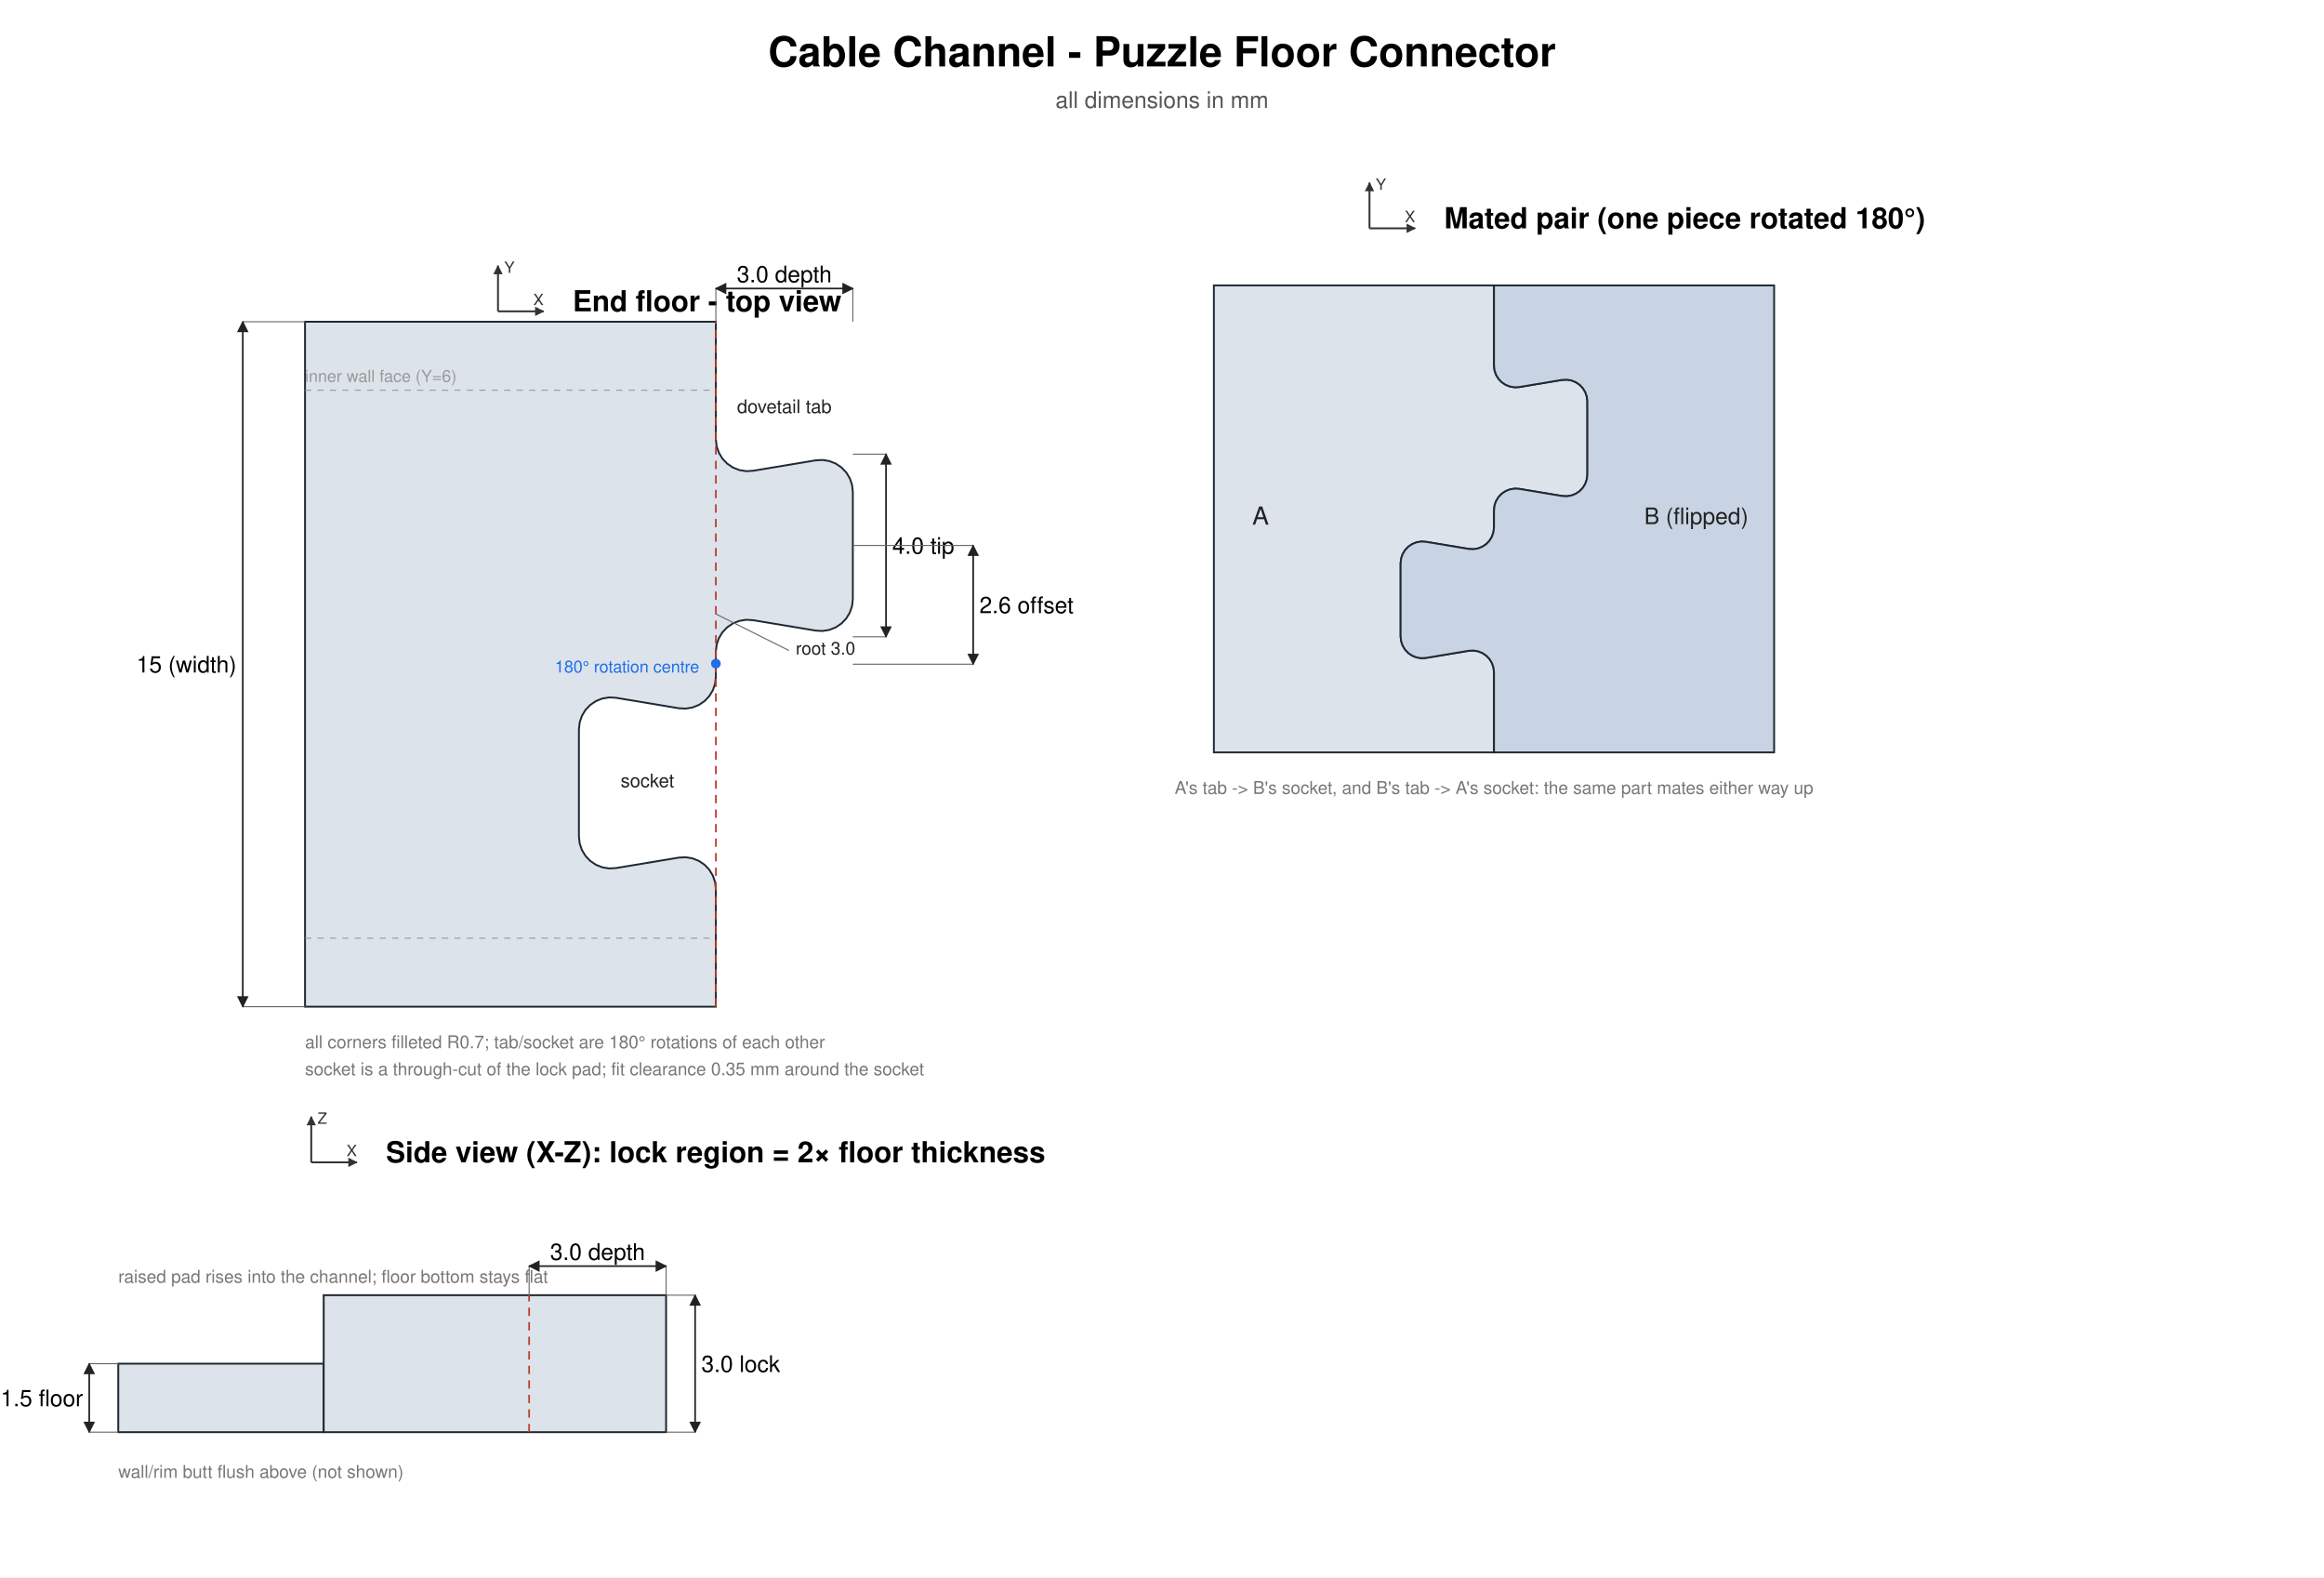
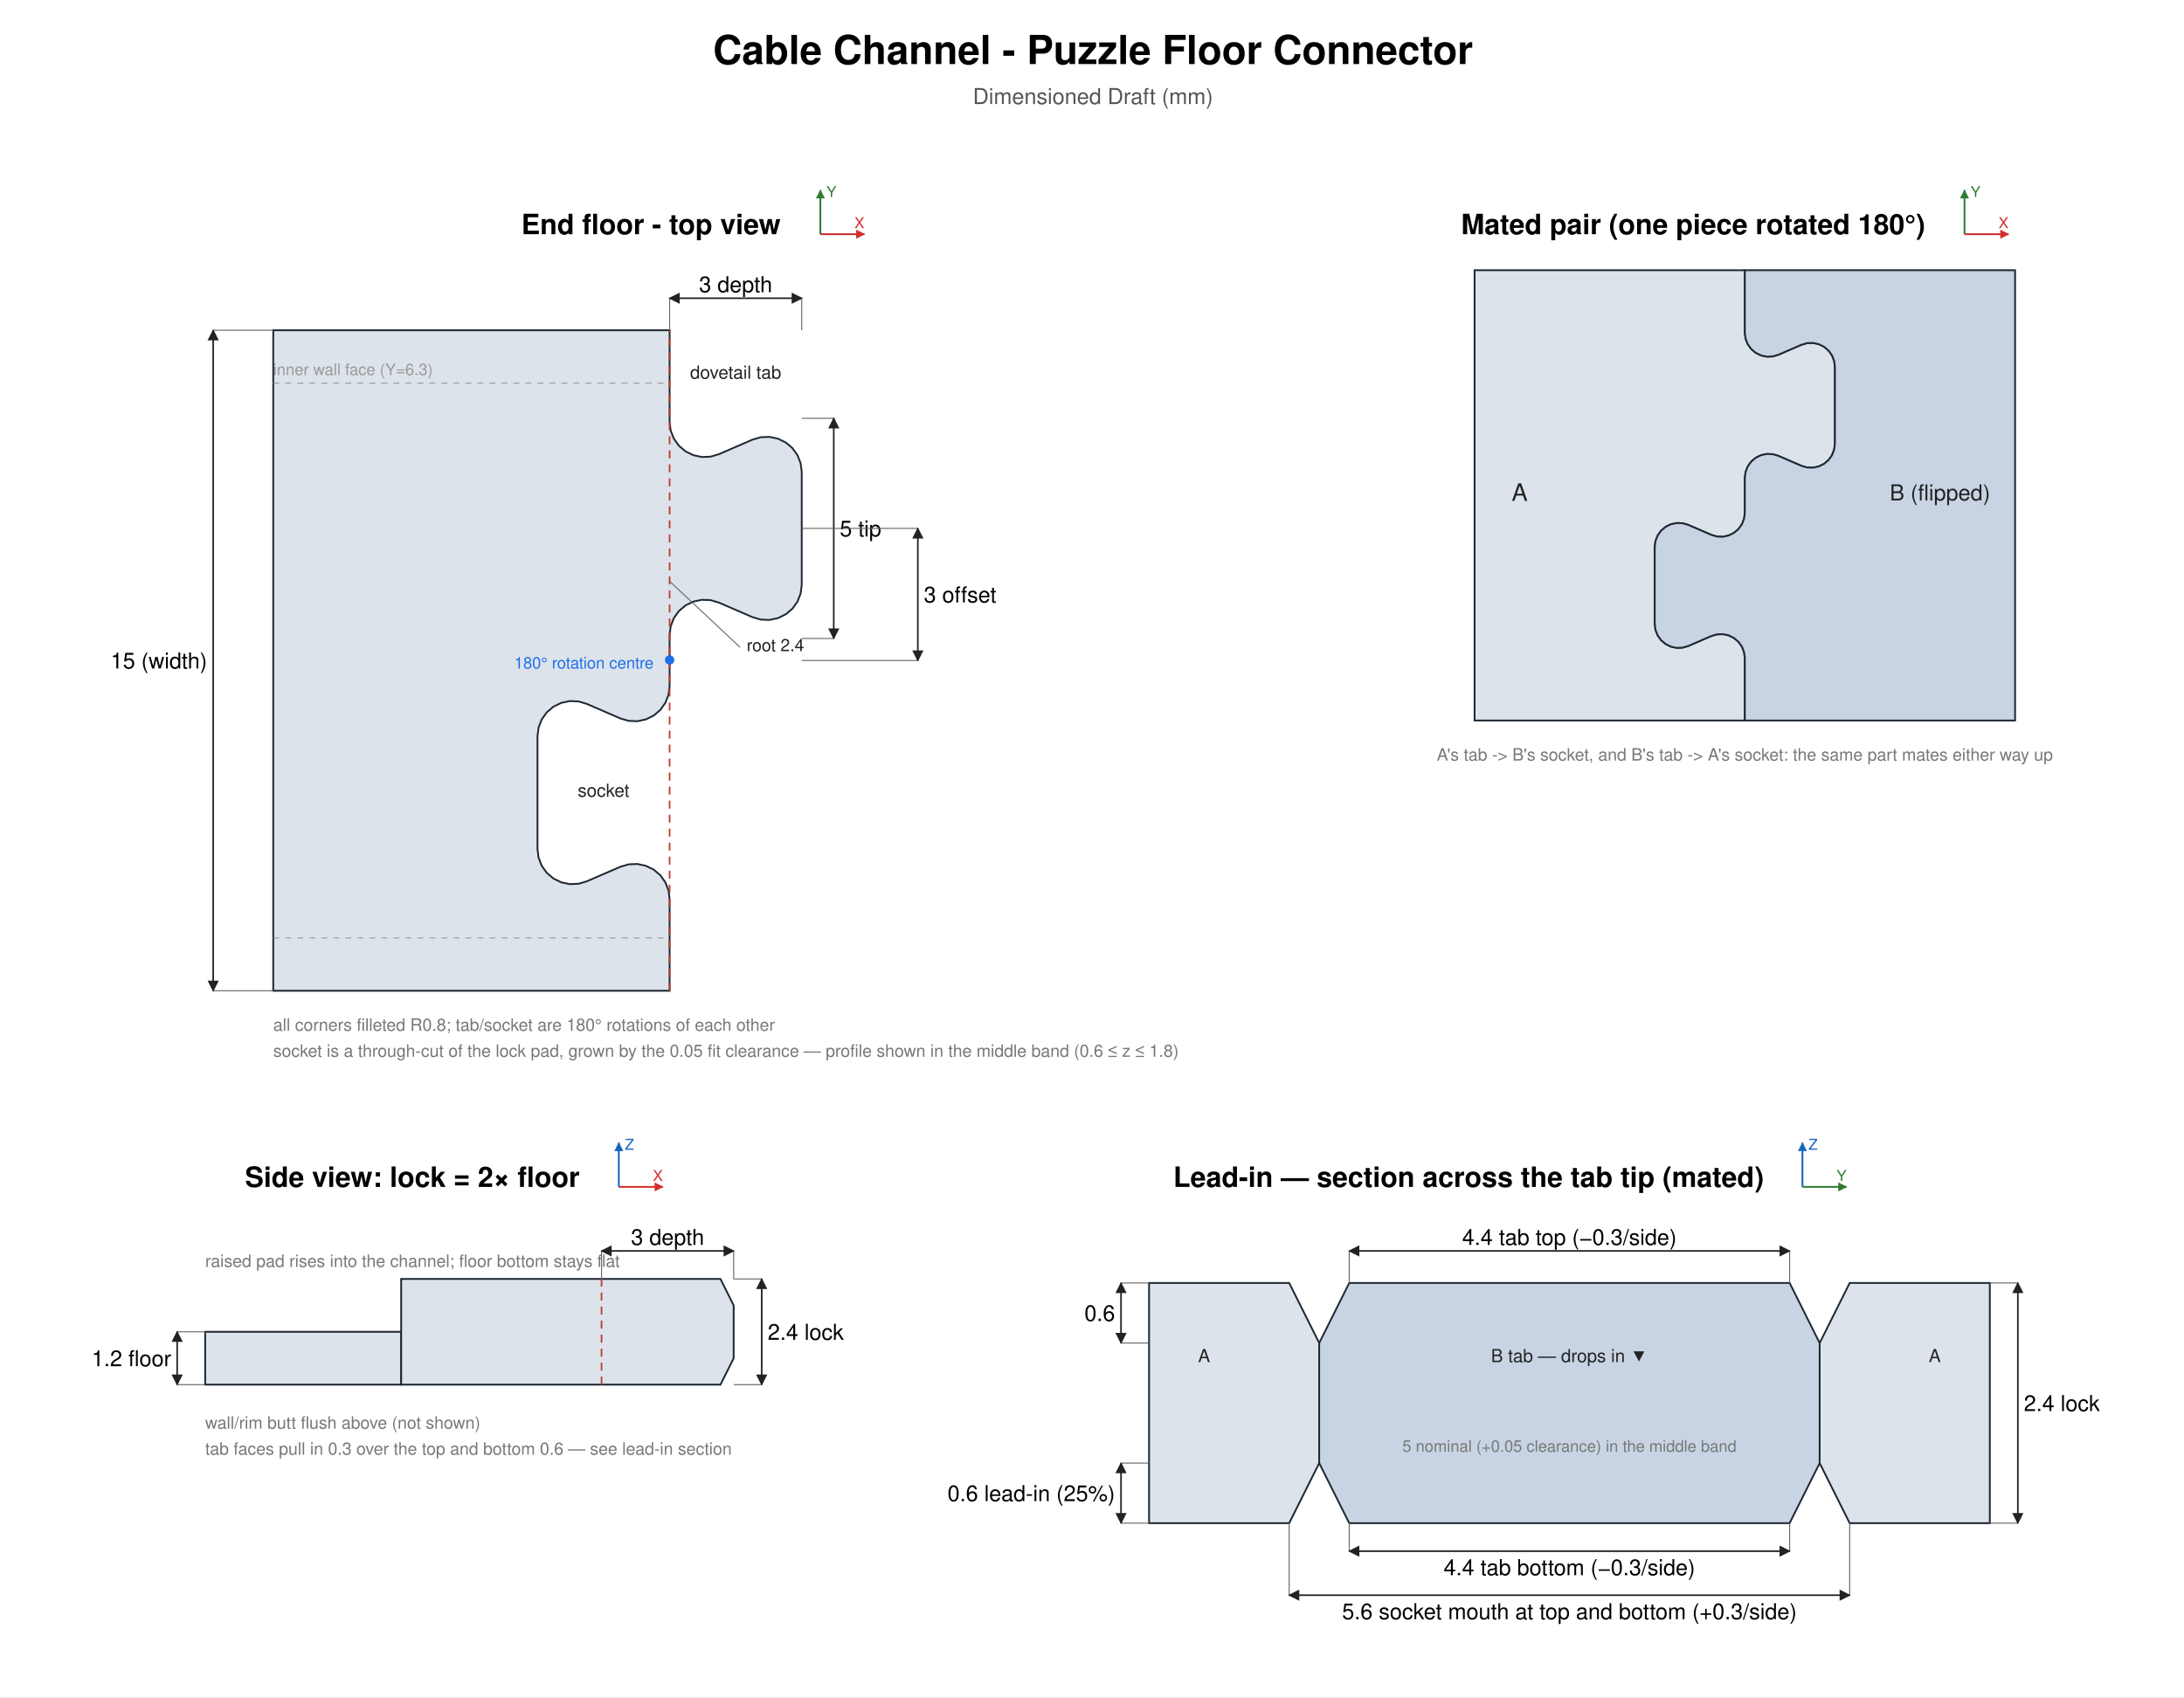
- <svg xmlns="http://www.w3.org/2000/svg" width="1120" height="760" font-family="Helvetica, Arial, sans-serif">
+ <svg xmlns="http://www.w3.org/2000/svg" width="1091" height="848" font-family="Helvetica, Arial, sans-serif">
  <defs>
    <marker id="arrL" viewBox="0 0 10 10" refX="1" refY="5" markerWidth="7" markerHeight="7" orient="auto">
      <path d="M 10 0 L 0 5 L 10 10 z" fill="#222" />
    </marker>
    <marker id="arrR" viewBox="0 0 10 10" refX="9" refY="5" markerWidth="7" markerHeight="7" orient="auto-start-reverse">
      <path d="M 0 0 L 10 5 L 0 10 z" fill="#222" />
    </marker>
    <marker id="axisArr" viewBox="0 0 12 12" refX="11" refY="6" markerWidth="5" markerHeight="5" orient="auto-start-reverse">
      <path d="M 0 0 L 12 6 L 0 12 Z" fill="#333" />
    </marker>
+     <marker id="axisArrX" viewBox="0 0 12 12" refX="11" refY="6" markerWidth="5" markerHeight="5" orient="auto-start-reverse">
+       <path d="M 0 0 L 12 6 L 0 12 Z" fill="#d32f2f" />
+     </marker>
+     <marker id="axisArrY" viewBox="0 0 12 12" refX="11" refY="6" markerWidth="5" markerHeight="5" orient="auto-start-reverse">
+       <path d="M 0 0 L 12 6 L 0 12 Z" fill="#2e7d32" />
+     </marker>
+     <marker id="axisArrZ" viewBox="0 0 12 12" refX="11" refY="6" markerWidth="5" markerHeight="5" orient="auto-start-reverse">
+       <path d="M 0 0 L 12 6 L 0 12 Z" fill="#1565c0" />
+     </marker>
  </defs>
-   <rect width="1120" height="760" fill="white" />
-   <text x="560" y="32" text-anchor="middle" font-size="20" font-weight="bold">Cable Channel - Puzzle Floor Connector</text>
-   <text x="560" y="52" text-anchor="middle" font-size="11" fill="#555">all dimensions in mm</text>
-   <line x1="240" y1="150" x2="262" y2="150" stroke="#333" stroke-width="0.9" marker-end="url(#axisArr)" />
-   <line x1="240" y1="150" x2="240" y2="128" stroke="#333" stroke-width="0.9" marker-end="url(#axisArr)" />
-   <text x="243" y="128" dominant-baseline="hanging" font-size="7.5" fill="#333" text-anchor="start">Y</text>
-   <text x="262" y="147" font-size="7.5" fill="#333" text-anchor="end">X</text>
-   <text x="276" y="150" text-anchor="start" font-size="14" font-weight="bold">End floor - top view</text>
-   <path d="M 147.00 485.00 L 345.00 485.00 L 345.00 428.38 L 344.64 425.06 L 343.57 421.90 L 341.85 419.05 L 339.55 416.63 L 336.79 414.76 L 333.69 413.53 L 330.40 413.00 L 327.07 413.19 L 296.93 418.21 L 293.60 418.40 L 290.31 417.87 L 287.21 416.64 L 284.45 414.77 L 282.15 412.35 L 280.43 409.50 L 279.36 406.34 L 279.00 403.02 L 279.00 351.38 L 279.36 348.06 L 280.43 344.90 L 282.15 342.05 L 284.45 339.63 L 287.21 337.76 L 290.31 336.53 L 293.60 336.00 L 296.93 336.19 L 327.07 341.21 L 330.40 341.40 L 333.69 340.87 L 336.79 339.64 L 339.55 337.77 L 341.85 335.35 L 343.57 332.50 L 344.64 329.34 L 345.00 326.02 L 345.00 313.98 L 345.36 310.66 L 346.43 307.50 L 348.15 304.65 L 350.45 302.23 L 353.21 300.36 L 356.31 299.13 L 359.60 298.60 L 362.93 298.79 L 393.07 303.81 L 396.40 304.00 L 399.69 303.47 L 402.79 302.24 L 405.55 300.37 L 407.85 297.95 L 409.57 295.10 L 410.64 291.94 L 411.00 288.62 L 411.00 236.98 L 410.64 233.66 L 409.57 230.50 L 407.85 227.65 L 405.55 225.23 L 402.79 223.36 L 399.69 222.13 L 396.40 221.60 L 393.07 221.79 L 362.93 226.81 L 359.60 227.00 L 356.31 226.47 L 353.21 225.24 L 350.45 223.37 L 348.15 220.95 L 346.43 218.10 L 345.36 214.94 L 345.00 211.62 L 345.00 155.00 L 147.00 155.00 Z" fill="#dde3ea" stroke="#1f2933" stroke-width="0.9" />
-   <line x1="147.00" y1="188.00" x2="345.00" y2="188.00" stroke="#999" stroke-width="0.5" stroke-dasharray="3,3" />
-   <line x1="147.00" y1="452.00" x2="345.00" y2="452.00" stroke="#999" stroke-width="0.5" stroke-dasharray="3,3" />
-   <text x="147.00" y="184.00" text-anchor="start" font-size="8" fill="#999">inner wall face (Y=6)</text>
-   <line x1="345.00" y1="485.00" x2="345.00" y2="155.00" stroke="#c0392b" stroke-width="0.8" stroke-dasharray="4,3" />
-   <text x="345.00" y="320.00" text-anchor="middle" dominant-baseline="central" font-size="9" fill="#1f6feb">●</text>
-   <text x="337.00" y="324.00" text-anchor="end" font-size="8" fill="#1f6feb">180° rotation centre</text>
-   <text x="378.00" y="199.00" text-anchor="middle" font-size="9" fill="#222">dovetail tab</text>
-   <text x="312.00" y="377.20" text-anchor="middle" dominant-baseline="central" font-size="9" fill="#222">socket</text>
-   <line x1="147.00" y1="485.00" x2="117.00" y2="485.00" stroke="#666" stroke-width="0.5" />
-   <line x1="147.00" y1="155.00" x2="117.00" y2="155.00" stroke="#666" stroke-width="0.5" />
-   <line x1="117.00" y1="485.00" x2="117.00" y2="155.00" stroke="#222" stroke-width="0.8" marker-start="url(#arrL)" marker-end="url(#arrR)" />
-   <text x="114.00" y="324.00" text-anchor="end" font-size="11">15  (width)</text>
-   <line x1="345.00" y1="155.00" x2="345.00" y2="139.00" stroke="#666" stroke-width="0.5" />
-   <line x1="411.00" y1="155.00" x2="411.00" y2="139.00" stroke="#666" stroke-width="0.5" />
-   <line x1="345.00" y1="139.00" x2="411.00" y2="139.00" stroke="#222" stroke-width="0.8" marker-start="url(#arrL)" marker-end="url(#arrR)" />
-   <text x="378.00" y="136.00" text-anchor="middle" font-size="11">3.0  depth</text>
-   <line x1="411.00" y1="306.80" x2="427.00" y2="306.80" stroke="#666" stroke-width="0.5" />
-   <line x1="411.00" y1="218.80" x2="427.00" y2="218.80" stroke="#666" stroke-width="0.5" />
-   <line x1="427.00" y1="306.80" x2="427.00" y2="218.80" stroke="#222" stroke-width="0.8" marker-start="url(#arrL)" marker-end="url(#arrR)" />
-   <text x="430.00" y="266.80" text-anchor="start" font-size="11">4.0 tip</text>
-   <line x1="411.00" y1="320.00" x2="469.00" y2="320.00" stroke="#666" stroke-width="0.5" />
-   <line x1="411.00" y1="262.80" x2="469.00" y2="262.80" stroke="#666" stroke-width="0.5" />
-   <line x1="469.00" y1="320.00" x2="469.00" y2="262.80" stroke="#222" stroke-width="0.8" marker-start="url(#arrL)" marker-end="url(#arrR)" />
-   <text x="472.00" y="295.40" text-anchor="start" font-size="11">2.6 offset</text>
-   <line x1="345.00" y1="295.80" x2="380.20" y2="313.40" stroke="#666" stroke-width="0.5" />
-   <text x="383.50" y="313.40" text-anchor="start" dominant-baseline="central" font-size="8.5" fill="#222">root 3.0</text>
-   <text x="147.00" y="505.00" text-anchor="start" font-size="8.5" fill="#777">all corners filleted R0.7; tab/socket are 180° rotations of each other</text>
-   <text x="147.00" y="518.00" text-anchor="start" font-size="8.5" fill="#777">socket is a through-cut of the lock pad; fit clearance 0.35 mm around the socket</text>
-   <line x1="660" y1="110" x2="682" y2="110" stroke="#333" stroke-width="0.9" marker-end="url(#axisArr)" />
-   <line x1="660" y1="110" x2="660" y2="88" stroke="#333" stroke-width="0.9" marker-end="url(#axisArr)" />
-   <text x="663" y="88" dominant-baseline="hanging" font-size="7.5" fill="#333" text-anchor="start">Y</text>
-   <text x="682" y="107" font-size="7.5" fill="#333" text-anchor="end">X</text>
-   <text x="696" y="110" text-anchor="start" font-size="14" font-weight="bold">Mated pair (one piece rotated 180°)</text>
-   <path d="M 585.00 362.50 L 720.00 362.50 L 720.00 323.89 L 719.75 321.63 L 719.03 319.48 L 717.85 317.53 L 716.29 315.88 L 714.40 314.61 L 712.29 313.77 L 710.04 313.41 L 707.77 313.54 L 687.23 316.96 L 684.96 317.09 L 682.71 316.73 L 680.60 315.89 L 678.71 314.62 L 677.15 312.97 L 675.97 311.02 L 675.25 308.87 L 675.00 306.61 L 675.00 271.39 L 675.25 269.13 L 675.97 266.98 L 677.15 265.03 L 678.71 263.38 L 680.60 262.11 L 682.71 261.27 L 684.96 260.91 L 687.23 261.04 L 707.77 264.46 L 710.04 264.59 L 712.29 264.23 L 714.40 263.39 L 716.29 262.12 L 717.85 260.47 L 719.03 258.52 L 719.75 256.37 L 720.00 254.11 L 720.00 245.89 L 720.25 243.63 L 720.97 241.48 L 722.15 239.53 L 723.71 237.88 L 725.60 236.61 L 727.71 235.77 L 729.96 235.41 L 732.23 235.54 L 752.77 238.96 L 755.04 239.09 L 757.29 238.73 L 759.40 237.89 L 761.29 236.62 L 762.85 234.97 L 764.03 233.02 L 764.75 230.87 L 765.00 228.61 L 765.00 193.39 L 764.75 191.13 L 764.03 188.98 L 762.85 187.03 L 761.29 185.38 L 759.40 184.11 L 757.29 183.27 L 755.04 182.91 L 752.77 183.04 L 732.23 186.46 L 729.96 186.59 L 727.71 186.23 L 725.60 185.39 L 723.71 184.12 L 722.15 182.47 L 720.97 180.52 L 720.25 178.37 L 720.00 176.11 L 720.00 137.50 L 585.00 137.50 Z" fill="#dde3ea" stroke="#1f2933" stroke-width="0.9" />
-   <path d="M 720.00 362.50 L 720.00 323.89 L 719.75 321.63 L 719.03 319.48 L 717.85 317.53 L 716.29 315.88 L 714.40 314.61 L 712.29 313.77 L 710.04 313.41 L 707.77 313.54 L 687.23 316.96 L 684.96 317.09 L 682.71 316.73 L 680.60 315.89 L 678.71 314.62 L 677.15 312.97 L 675.97 311.02 L 675.25 308.87 L 675.00 306.61 L 675.00 271.39 L 675.25 269.13 L 675.97 266.98 L 677.15 265.03 L 678.71 263.38 L 680.60 262.11 L 682.71 261.27 L 684.96 260.91 L 687.23 261.04 L 707.77 264.46 L 710.04 264.59 L 712.29 264.23 L 714.40 263.39 L 716.29 262.12 L 717.85 260.47 L 719.03 258.52 L 719.75 256.37 L 720.00 254.11 L 720.00 245.89 L 720.25 243.63 L 720.97 241.48 L 722.15 239.53 L 723.71 237.88 L 725.60 236.61 L 727.71 235.77 L 729.96 235.41 L 732.23 235.54 L 752.77 238.96 L 755.04 239.09 L 757.29 238.73 L 759.40 237.89 L 761.29 236.62 L 762.85 234.97 L 764.03 233.02 L 764.75 230.87 L 765.00 228.61 L 765.00 193.39 L 764.75 191.13 L 764.03 188.98 L 762.85 187.03 L 761.29 185.38 L 759.40 184.11 L 757.29 183.27 L 755.04 182.91 L 752.77 183.04 L 732.23 186.46 L 729.96 186.59 L 727.71 186.23 L 725.60 185.39 L 723.71 184.12 L 722.15 182.47 L 720.97 180.52 L 720.25 178.37 L 720.00 176.11 L 720.00 137.50 L 855.00 137.50 L 855.00 362.50 Z" fill="#c8d4e3" stroke="#1f2933" stroke-width="0.9" />
-   <text x="607.50" y="250.00" text-anchor="middle" dominant-baseline="central" font-size="12" fill="#222">A</text>
-   <text x="817.50" y="250.00" text-anchor="middle" dominant-baseline="central" font-size="11" fill="#222">B (flipped)</text>
-   <text x="720.00" y="382.50" text-anchor="middle" font-size="8.5" fill="#777">A's tab -&gt; B's socket, and B's tab -&gt; A's socket: the same part mates either way up</text>
-   <line x1="150" y1="560" x2="172" y2="560" stroke="#333" stroke-width="0.9" marker-end="url(#axisArr)" />
-   <line x1="150" y1="560" x2="150" y2="538" stroke="#333" stroke-width="0.9" marker-end="url(#axisArr)" />
-   <text x="153" y="538" dominant-baseline="hanging" font-size="7.5" fill="#333" text-anchor="start">Z</text>
-   <text x="172" y="557" font-size="7.5" fill="#333" text-anchor="end">X</text>
-   <text x="186" y="560" text-anchor="start" font-size="14" font-weight="bold">Side view (X-Z): lock region = 2× floor thickness</text>
-   <rect x="57.00" y="657.00" width="99.00" height="33.00" fill="#dde3ea" stroke="#1f2933" stroke-width="0.9" />
-   <rect x="156.00" y="624.00" width="165.00" height="66.00" fill="#dde3ea" stroke="#1f2933" stroke-width="0.9" />
-   <line x1="255.00" y1="690.00" x2="255.00" y2="624.00" stroke="#c0392b" stroke-width="0.8" stroke-dasharray="4,3" />
-   <text x="57.00" y="618.00" text-anchor="start" font-size="8.5" fill="#777">raised pad rises into the channel; floor bottom stays flat</text>
-   <text x="57.00" y="712.00" text-anchor="start" font-size="8.5" fill="#777">wall/rim butt flush above (not shown)</text>
-   <line x1="57.00" y1="690.00" x2="43.00" y2="690.00" stroke="#666" stroke-width="0.5" />
-   <line x1="57.00" y1="657.00" x2="43.00" y2="657.00" stroke="#666" stroke-width="0.5" />
-   <line x1="43.00" y1="690.00" x2="43.00" y2="657.00" stroke="#222" stroke-width="0.8" marker-start="url(#arrL)" marker-end="url(#arrR)" />
-   <text x="40.00" y="677.50" text-anchor="end" font-size="11">1.5 floor</text>
-   <line x1="321.00" y1="690.00" x2="335.00" y2="690.00" stroke="#666" stroke-width="0.5" />
-   <line x1="321.00" y1="624.00" x2="335.00" y2="624.00" stroke="#666" stroke-width="0.5" />
-   <line x1="335.00" y1="690.00" x2="335.00" y2="624.00" stroke="#222" stroke-width="0.8" marker-start="url(#arrL)" marker-end="url(#arrR)" />
-   <text x="338.00" y="661.00" text-anchor="start" font-size="11">3.0 lock</text>
-   <line x1="255.00" y1="624.00" x2="255.00" y2="610.00" stroke="#666" stroke-width="0.5" />
-   <line x1="321.00" y1="624.00" x2="321.00" y2="610.00" stroke="#666" stroke-width="0.5" />
-   <line x1="255.00" y1="610.00" x2="321.00" y2="610.00" stroke="#222" stroke-width="0.8" marker-start="url(#arrL)" marker-end="url(#arrR)" />
-   <text x="288.00" y="607.00" text-anchor="middle" font-size="11">3.0 depth</text>
+   <rect width="1091" height="848" fill="white" />
+   <text x="546" y="32" text-anchor="middle" font-size="20" font-weight="bold">Cable Channel - Puzzle Floor Connector</text>
+   <text x="546" y="52" text-anchor="middle" font-size="11" fill="#555">Dimensioned Draft (mm)</text>
+   <g transform="translate(-10.50, -4.00)">
+     <text x="270.94" y="121.00" text-anchor="start" font-size="14" font-weight="bold">End floor - top view</text>
+     <line x1="420.31" y1="121.0" x2="442.31" y2="121.0" stroke="#d32f2f" stroke-width="0.9" marker-end="url(#axisArrX)" />
+     <line x1="420.31" y1="121.0" x2="420.31" y2="99.0" stroke="#2e7d32" stroke-width="0.9" marker-end="url(#axisArrY)" />
+     <text x="423.31" y="99.0" dominant-baseline="hanging" font-size="7.5" fill="#2e7d32" text-anchor="start">Y</text>
+     <text x="442.31" y="118.0" font-size="7.5" fill="#d32f2f" text-anchor="end">X</text>
+     <path d="M 147.00 499.00 L 345.00 499.00 L 345.00 453.21 L 344.46 448.90 L 342.89 444.85 L 340.37 441.31 L 337.06 438.50 L 333.16 436.58 L 328.91 435.67 L 324.57 435.84 L 320.40 437.06 L 303.60 444.34 L 299.43 445.56 L 295.09 445.73 L 290.84 444.82 L 286.94 442.90 L 283.63 440.09 L 281.11 436.55 L 279.54 432.50 L 279.00 428.19 L 279.00 371.81 L 279.54 367.50 L 281.11 363.45 L 283.63 359.91 L 286.94 357.10 L 290.84 355.18 L 295.09 354.27 L 299.43 354.44 L 303.60 355.66 L 320.40 362.94 L 324.57 364.16 L 328.91 364.33 L 333.16 363.42 L 337.06 361.50 L 340.37 358.69 L 342.89 355.15 L 344.46 351.10 L 345.00 346.79 L 345.00 321.21 L 345.54 316.90 L 347.11 312.85 L 349.63 309.31 L 352.94 306.50 L 356.84 304.58 L 361.09 303.67 L 365.43 303.84 L 369.60 305.06 L 386.40 312.34 L 390.57 313.56 L 394.91 313.73 L 399.16 312.82 L 403.06 310.90 L 406.37 308.09 L 408.89 304.55 L 410.46 300.50 L 411.00 296.19 L 411.00 239.81 L 410.46 235.50 L 408.89 231.45 L 406.37 227.91 L 403.06 225.10 L 399.16 223.18 L 394.91 222.27 L 390.57 222.44 L 386.40 223.66 L 369.60 230.94 L 365.43 232.16 L 361.09 232.33 L 356.84 231.42 L 352.94 229.50 L 349.63 226.69 L 347.11 223.15 L 345.54 219.10 L 345.00 214.79 L 345.00 169.00 L 147.00 169.00 Z" fill="#dde3ea" stroke="#1f2933" stroke-width="0.9" />
+     <line x1="147.00" y1="195.40" x2="345.00" y2="195.40" stroke="#999" stroke-width="0.5" stroke-dasharray="3,3" />
+     <line x1="147.00" y1="472.60" x2="345.00" y2="472.60" stroke="#999" stroke-width="0.5" stroke-dasharray="3,3" />
+     <text x="147.00" y="191.40" text-anchor="start" font-size="8" fill="#999">inner wall face (Y=6.3)</text>
+     <line x1="345.00" y1="499.00" x2="345.00" y2="169.00" stroke="#c0392b" stroke-width="0.8" stroke-dasharray="4,3" />
+     <text x="345.00" y="334.00" text-anchor="middle" dominant-baseline="central" font-size="9" fill="#1f6feb">●</text>
+     <text x="337.00" y="338.00" text-anchor="end" font-size="8" fill="#1f6feb">180° rotation centre</text>
+     <text x="378.00" y="193.20" text-anchor="middle" font-size="9" fill="#222">dovetail tab</text>
+     <text x="312.00" y="400.00" text-anchor="middle" dominant-baseline="central" font-size="9" fill="#222">socket</text>
+     <line x1="147.00" y1="499.00" x2="117.00" y2="499.00" stroke="#666" stroke-width="0.5" />
+     <line x1="147.00" y1="169.00" x2="117.00" y2="169.00" stroke="#666" stroke-width="0.5" />
+     <line x1="117.00" y1="499.00" x2="117.00" y2="169.00" stroke="#222" stroke-width="0.8" marker-start="url(#arrL)" marker-end="url(#arrR)" />
+     <text x="114.00" y="338.00" text-anchor="end" font-size="11">15  (width)</text>
+     <line x1="345.00" y1="169.00" x2="345.00" y2="153.00" stroke="#666" stroke-width="0.5" />
+     <line x1="411.00" y1="169.00" x2="411.00" y2="153.00" stroke="#666" stroke-width="0.5" />
+     <line x1="345.00" y1="153.00" x2="411.00" y2="153.00" stroke="#222" stroke-width="0.8" marker-start="url(#arrL)" marker-end="url(#arrR)" />
+     <text x="378.00" y="150.00" text-anchor="middle" font-size="11">3  depth</text>
+     <line x1="411.00" y1="323.00" x2="427.00" y2="323.00" stroke="#666" stroke-width="0.5" />
+     <line x1="411.00" y1="213.00" x2="427.00" y2="213.00" stroke="#666" stroke-width="0.5" />
+     <line x1="427.00" y1="323.00" x2="427.00" y2="213.00" stroke="#222" stroke-width="0.8" marker-start="url(#arrL)" marker-end="url(#arrR)" />
+     <text x="430.00" y="272.00" text-anchor="start" font-size="11">5 tip</text>
+     <line x1="411.00" y1="334.00" x2="469.00" y2="334.00" stroke="#666" stroke-width="0.5" />
+     <line x1="411.00" y1="268.00" x2="469.00" y2="268.00" stroke="#666" stroke-width="0.5" />
+     <line x1="469.00" y1="334.00" x2="469.00" y2="268.00" stroke="#222" stroke-width="0.8" marker-start="url(#arrL)" marker-end="url(#arrR)" />
+     <text x="472.00" y="305.00" text-anchor="start" font-size="11">3 offset</text>
+     <line x1="345.00" y1="294.40" x2="380.20" y2="327.40" stroke="#666" stroke-width="0.5" />
+     <text x="383.50" y="327.40" text-anchor="start" dominant-baseline="central" font-size="8.5" fill="#222">root 2.4</text>
+     <text x="147.00" y="519.00" text-anchor="start" font-size="8.5" fill="#777">all corners filleted R0.8; tab/socket are 180° rotations of each other</text>
+     <text x="147.00" y="532.00" text-anchor="start" font-size="8.5" fill="#777">socket is a through-cut of the lock pad, grown by the 0.05 fit clearance — profile shown in the middle band (0.6 ≤ z ≤ 1.8)</text>
+   </g>
+   <g transform="translate(151.62, -4.50)">
+     <text x="578.27" y="121.50" text-anchor="start" font-size="14" font-weight="bold">Mated pair (one piece rotated 180°)</text>
+     <line x1="829.73" y1="121.5" x2="851.73" y2="121.5" stroke="#d32f2f" stroke-width="0.9" marker-end="url(#axisArrX)" />
+     <line x1="829.73" y1="121.5" x2="829.73" y2="99.5" stroke="#2e7d32" stroke-width="0.9" marker-end="url(#axisArrY)" />
+     <text x="832.73" y="99.5" dominant-baseline="hanging" font-size="7.5" fill="#2e7d32" text-anchor="start">Y</text>
+     <text x="851.73" y="118.5" font-size="7.5" fill="#d32f2f" text-anchor="end">X</text>
+     <path d="M 585.00 364.50 L 720.00 364.50 L 720.00 333.28 L 719.63 330.34 L 718.56 327.58 L 716.84 325.17 L 714.59 323.25 L 711.93 321.94 L 709.03 321.32 L 706.07 321.43 L 703.23 322.27 L 691.77 327.23 L 688.93 328.07 L 685.97 328.18 L 683.07 327.56 L 680.41 326.25 L 678.16 324.33 L 676.44 321.92 L 675.37 319.16 L 675.00 316.22 L 675.00 277.78 L 675.37 274.84 L 676.44 272.08 L 678.16 269.67 L 680.41 267.75 L 683.07 266.44 L 685.97 265.82 L 688.93 265.93 L 691.77 266.77 L 703.23 271.73 L 706.07 272.57 L 709.03 272.68 L 711.93 272.06 L 714.59 270.75 L 716.84 268.83 L 718.56 266.42 L 719.63 263.66 L 720.00 260.72 L 720.00 243.28 L 720.37 240.34 L 721.44 237.58 L 723.16 235.17 L 725.41 233.25 L 728.07 231.94 L 730.97 231.32 L 733.93 231.43 L 736.77 232.27 L 748.23 237.23 L 751.07 238.07 L 754.03 238.18 L 756.93 237.56 L 759.59 236.25 L 761.84 234.33 L 763.56 231.92 L 764.63 229.16 L 765.00 226.22 L 765.00 187.78 L 764.63 184.84 L 763.56 182.08 L 761.84 179.67 L 759.59 177.75 L 756.93 176.44 L 754.03 175.82 L 751.07 175.93 L 748.23 176.77 L 736.77 181.73 L 733.93 182.57 L 730.97 182.68 L 728.07 182.06 L 725.41 180.75 L 723.16 178.83 L 721.44 176.42 L 720.37 173.66 L 720.00 170.72 L 720.00 139.50 L 585.00 139.50 Z" fill="#dde3ea" stroke="#1f2933" stroke-width="0.9" />
+     <path d="M 720.00 364.50 L 720.00 333.28 L 719.63 330.34 L 718.56 327.58 L 716.84 325.17 L 714.59 323.25 L 711.93 321.94 L 709.03 321.32 L 706.07 321.43 L 703.23 322.27 L 691.77 327.23 L 688.93 328.07 L 685.97 328.18 L 683.07 327.56 L 680.41 326.25 L 678.16 324.33 L 676.44 321.92 L 675.37 319.16 L 675.00 316.22 L 675.00 277.78 L 675.37 274.84 L 676.44 272.08 L 678.16 269.67 L 680.41 267.75 L 683.07 266.44 L 685.97 265.82 L 688.93 265.93 L 691.77 266.77 L 703.23 271.73 L 706.07 272.57 L 709.03 272.68 L 711.93 272.06 L 714.59 270.75 L 716.84 268.83 L 718.56 266.42 L 719.63 263.66 L 720.00 260.72 L 720.00 243.28 L 720.37 240.34 L 721.44 237.58 L 723.16 235.17 L 725.41 233.25 L 728.07 231.94 L 730.97 231.32 L 733.93 231.43 L 736.77 232.27 L 748.23 237.23 L 751.07 238.07 L 754.03 238.18 L 756.93 237.56 L 759.59 236.25 L 761.84 234.33 L 763.56 231.92 L 764.63 229.16 L 765.00 226.22 L 765.00 187.78 L 764.63 184.84 L 763.56 182.08 L 761.84 179.67 L 759.59 177.75 L 756.93 176.44 L 754.03 175.82 L 751.07 175.93 L 748.23 176.77 L 736.77 181.73 L 733.93 182.57 L 730.97 182.68 L 728.07 182.06 L 725.41 180.75 L 723.16 178.83 L 721.44 176.42 L 720.37 173.66 L 720.00 170.72 L 720.00 139.50 L 855.00 139.50 L 855.00 364.50 Z" fill="#c8d4e3" stroke="#1f2933" stroke-width="0.9" />
+     <text x="607.50" y="252.00" text-anchor="middle" dominant-baseline="central" font-size="12" fill="#222">A</text>
+     <text x="817.50" y="252.00" text-anchor="middle" dominant-baseline="central" font-size="11" fill="#222">B (flipped)</text>
+     <text x="720.00" y="384.50" text-anchor="middle" font-size="8.5" fill="#777">A's tab -&gt; B's socket, and B's tab -&gt; A's socket: the same part mates either way up</text>
+   </g>
+   <g transform="translate(45.50, -18.20)">
+     <text x="76.87" y="611.20" text-anchor="start" font-size="14" font-weight="bold">Side view: lock = 2× floor</text>
+     <line x1="263.63" y1="611.2" x2="285.63" y2="611.2" stroke="#d32f2f" stroke-width="0.9" marker-end="url(#axisArrX)" />
+     <line x1="263.63" y1="611.2" x2="263.63" y2="589.2" stroke="#1565c0" stroke-width="0.9" marker-end="url(#axisArrZ)" />
+     <text x="266.63" y="589.2" dominant-baseline="hanging" font-size="7.5" fill="#1565c0" text-anchor="start">Z</text>
+     <text x="285.63" y="608.2" font-size="7.5" fill="#d32f2f" text-anchor="end">X</text>
+     <rect x="57.00" y="683.60" width="97.90" height="26.40" fill="#dde3ea" stroke="#1f2933" stroke-width="0.9" />
+     <path d="M 154.90 710.00 L 314.40 710.00 L 321.00 696.80 L 321.00 670.40 L 314.40 657.20 L 154.90 657.20 Z" fill="#dde3ea" stroke="#1f2933" stroke-width="0.9" />
+     <line x1="255.00" y1="710.00" x2="255.00" y2="657.20" stroke="#c0392b" stroke-width="0.8" stroke-dasharray="4,3" />
+     <text x="57.00" y="651.20" text-anchor="start" font-size="8.5" fill="#777">raised pad rises into the channel; floor bottom stays flat</text>
+     <text x="57.00" y="732.00" text-anchor="start" font-size="8.5" fill="#777">wall/rim butt flush above (not shown)</text>
+     <text x="57.00" y="745.00" text-anchor="start" font-size="8.5" fill="#777">tab faces pull in 0.3 over the top and bottom 0.6 — see lead-in section</text>
+     <line x1="57.00" y1="710.00" x2="43.00" y2="710.00" stroke="#666" stroke-width="0.5" />
+     <line x1="57.00" y1="683.60" x2="43.00" y2="683.60" stroke="#666" stroke-width="0.5" />
+     <line x1="43.00" y1="710.00" x2="43.00" y2="683.60" stroke="#222" stroke-width="0.8" marker-start="url(#arrL)" marker-end="url(#arrR)" />
+     <text x="40.00" y="700.80" text-anchor="end" font-size="11">1.2 floor</text>
+     <line x1="321.00" y1="710.00" x2="335.00" y2="710.00" stroke="#666" stroke-width="0.5" />
+     <line x1="321.00" y1="657.20" x2="335.00" y2="657.20" stroke="#666" stroke-width="0.5" />
+     <line x1="335.00" y1="710.00" x2="335.00" y2="657.20" stroke="#222" stroke-width="0.8" marker-start="url(#arrL)" marker-end="url(#arrR)" />
+     <text x="338.00" y="687.60" text-anchor="start" font-size="11">2.4 lock</text>
+     <line x1="255.00" y1="657.20" x2="255.00" y2="643.20" stroke="#666" stroke-width="0.5" />
+     <line x1="321.00" y1="657.20" x2="321.00" y2="643.20" stroke="#666" stroke-width="0.5" />
+     <line x1="255.00" y1="643.20" x2="321.00" y2="643.20" stroke="#222" stroke-width="0.8" marker-start="url(#arrL)" marker-end="url(#arrR)" />
+     <text x="288.00" y="640.20" text-anchor="middle" font-size="11">3 depth</text>
+   </g>
+   <g transform="translate(-56.00, 112.00)">
+     <text x="642.10" y="481.00" text-anchor="start" font-size="14" font-weight="bold">Lead-in — section across the tab tip (mated)</text>
+     <line x1="956.40" y1="481.0" x2="978.40" y2="481.0" stroke="#2e7d32" stroke-width="0.9" marker-end="url(#axisArrY)" />
+     <line x1="956.40" y1="481.0" x2="956.40" y2="459.0" stroke="#1565c0" stroke-width="0.9" marker-end="url(#axisArrZ)" />
+     <text x="959.40" y="459.0" dominant-baseline="hanging" font-size="7.5" fill="#1565c0" text-anchor="start">Z</text>
+     <text x="978.40" y="478.0" font-size="7.5" fill="#2e7d32" text-anchor="end">Y</text>
+     <path d="M 630.00 649.00 L 700.00 649.00 L 715.00 619.00 L 715.00 559.00 L 700.00 529.00 L 630.00 529.00 Z" fill="#dde3ea" stroke="#1f2933" stroke-width="0.9" />
+     <path d="M 1050.00 649.00 L 980.00 649.00 L 965.00 619.00 L 965.00 559.00 L 980.00 529.00 L 1050.00 529.00 Z" fill="#dde3ea" stroke="#1f2933" stroke-width="0.9" />
+     <path d="M 730.00 649.00 L 950.00 649.00 L 965.00 619.00 L 965.00 559.00 L 950.00 529.00 L 730.00 529.00 L 715.00 559.00 L 715.00 619.00 Z" fill="#c8d4e3" stroke="#1f2933" stroke-width="0.9" />
+     <text x="840.00" y="566.50" text-anchor="middle" dominant-baseline="central" font-size="9" fill="#222">B tab — drops in ▼</text>
+     <text x="840.00" y="611.50" text-anchor="middle" dominant-baseline="central" font-size="8" fill="#777">5 nominal (+0.05 clearance) in the middle band</text>
+     <text x="657.50" y="566.50" text-anchor="middle" dominant-baseline="central" font-size="9" fill="#222">A</text>
+     <text x="1022.50" y="566.50" text-anchor="middle" dominant-baseline="central" font-size="9" fill="#222">A</text>
+     <line x1="730.00" y1="529.00" x2="730.00" y2="513.00" stroke="#666" stroke-width="0.5" />
+     <line x1="950.00" y1="529.00" x2="950.00" y2="513.00" stroke="#666" stroke-width="0.5" />
+     <line x1="730.00" y1="513.00" x2="950.00" y2="513.00" stroke="#222" stroke-width="0.8" marker-start="url(#arrL)" marker-end="url(#arrR)" />
+     <text x="840.00" y="510.00" text-anchor="middle" font-size="11">4.4 tab top (−0.3/side)</text>
+     <line x1="730.00" y1="649.00" x2="730.00" y2="663.00" stroke="#666" stroke-width="0.5" />
+     <line x1="950.00" y1="649.00" x2="950.00" y2="663.00" stroke="#666" stroke-width="0.5" />
+     <line x1="730.00" y1="663.00" x2="950.00" y2="663.00" stroke="#222" stroke-width="0.8" marker-start="url(#arrL)" marker-end="url(#arrR)" />
+     <text x="840.00" y="675.00" text-anchor="middle" font-size="11">4.4 tab bottom (−0.3/side)</text>
+     <line x1="700.00" y1="649.00" x2="700.00" y2="685.00" stroke="#666" stroke-width="0.5" />
+     <line x1="980.00" y1="649.00" x2="980.00" y2="685.00" stroke="#666" stroke-width="0.5" />
+     <line x1="700.00" y1="685.00" x2="980.00" y2="685.00" stroke="#222" stroke-width="0.8" marker-start="url(#arrL)" marker-end="url(#arrR)" />
+     <text x="840.00" y="697.00" text-anchor="middle" font-size="11">5.6 socket mouth at top and bottom (+0.3/side)</text>
+     <line x1="1050.00" y1="649.00" x2="1064.00" y2="649.00" stroke="#666" stroke-width="0.5" />
+     <line x1="1050.00" y1="529.00" x2="1064.00" y2="529.00" stroke="#666" stroke-width="0.5" />
+     <line x1="1064.00" y1="649.00" x2="1064.00" y2="529.00" stroke="#222" stroke-width="0.8" marker-start="url(#arrL)" marker-end="url(#arrR)" />
+     <text x="1067.00" y="593.00" text-anchor="start" font-size="11">2.4 lock</text>
+     <line x1="630.00" y1="649.00" x2="616.00" y2="649.00" stroke="#666" stroke-width="0.5" />
+     <line x1="630.00" y1="619.00" x2="616.00" y2="619.00" stroke="#666" stroke-width="0.5" />
+     <line x1="616.00" y1="649.00" x2="616.00" y2="619.00" stroke="#222" stroke-width="0.8" marker-start="url(#arrL)" marker-end="url(#arrR)" />
+     <text x="613.00" y="638.00" text-anchor="end" font-size="11">0.6 lead-in (25%)</text>
+     <line x1="630.00" y1="559.00" x2="616.00" y2="559.00" stroke="#666" stroke-width="0.5" />
+     <line x1="630.00" y1="529.00" x2="616.00" y2="529.00" stroke="#666" stroke-width="0.5" />
+     <line x1="616.00" y1="559.00" x2="616.00" y2="529.00" stroke="#222" stroke-width="0.8" marker-start="url(#arrL)" marker-end="url(#arrR)" />
+     <text x="613.00" y="548.00" text-anchor="end" font-size="11">0.6</text>
+   </g>
</svg>
